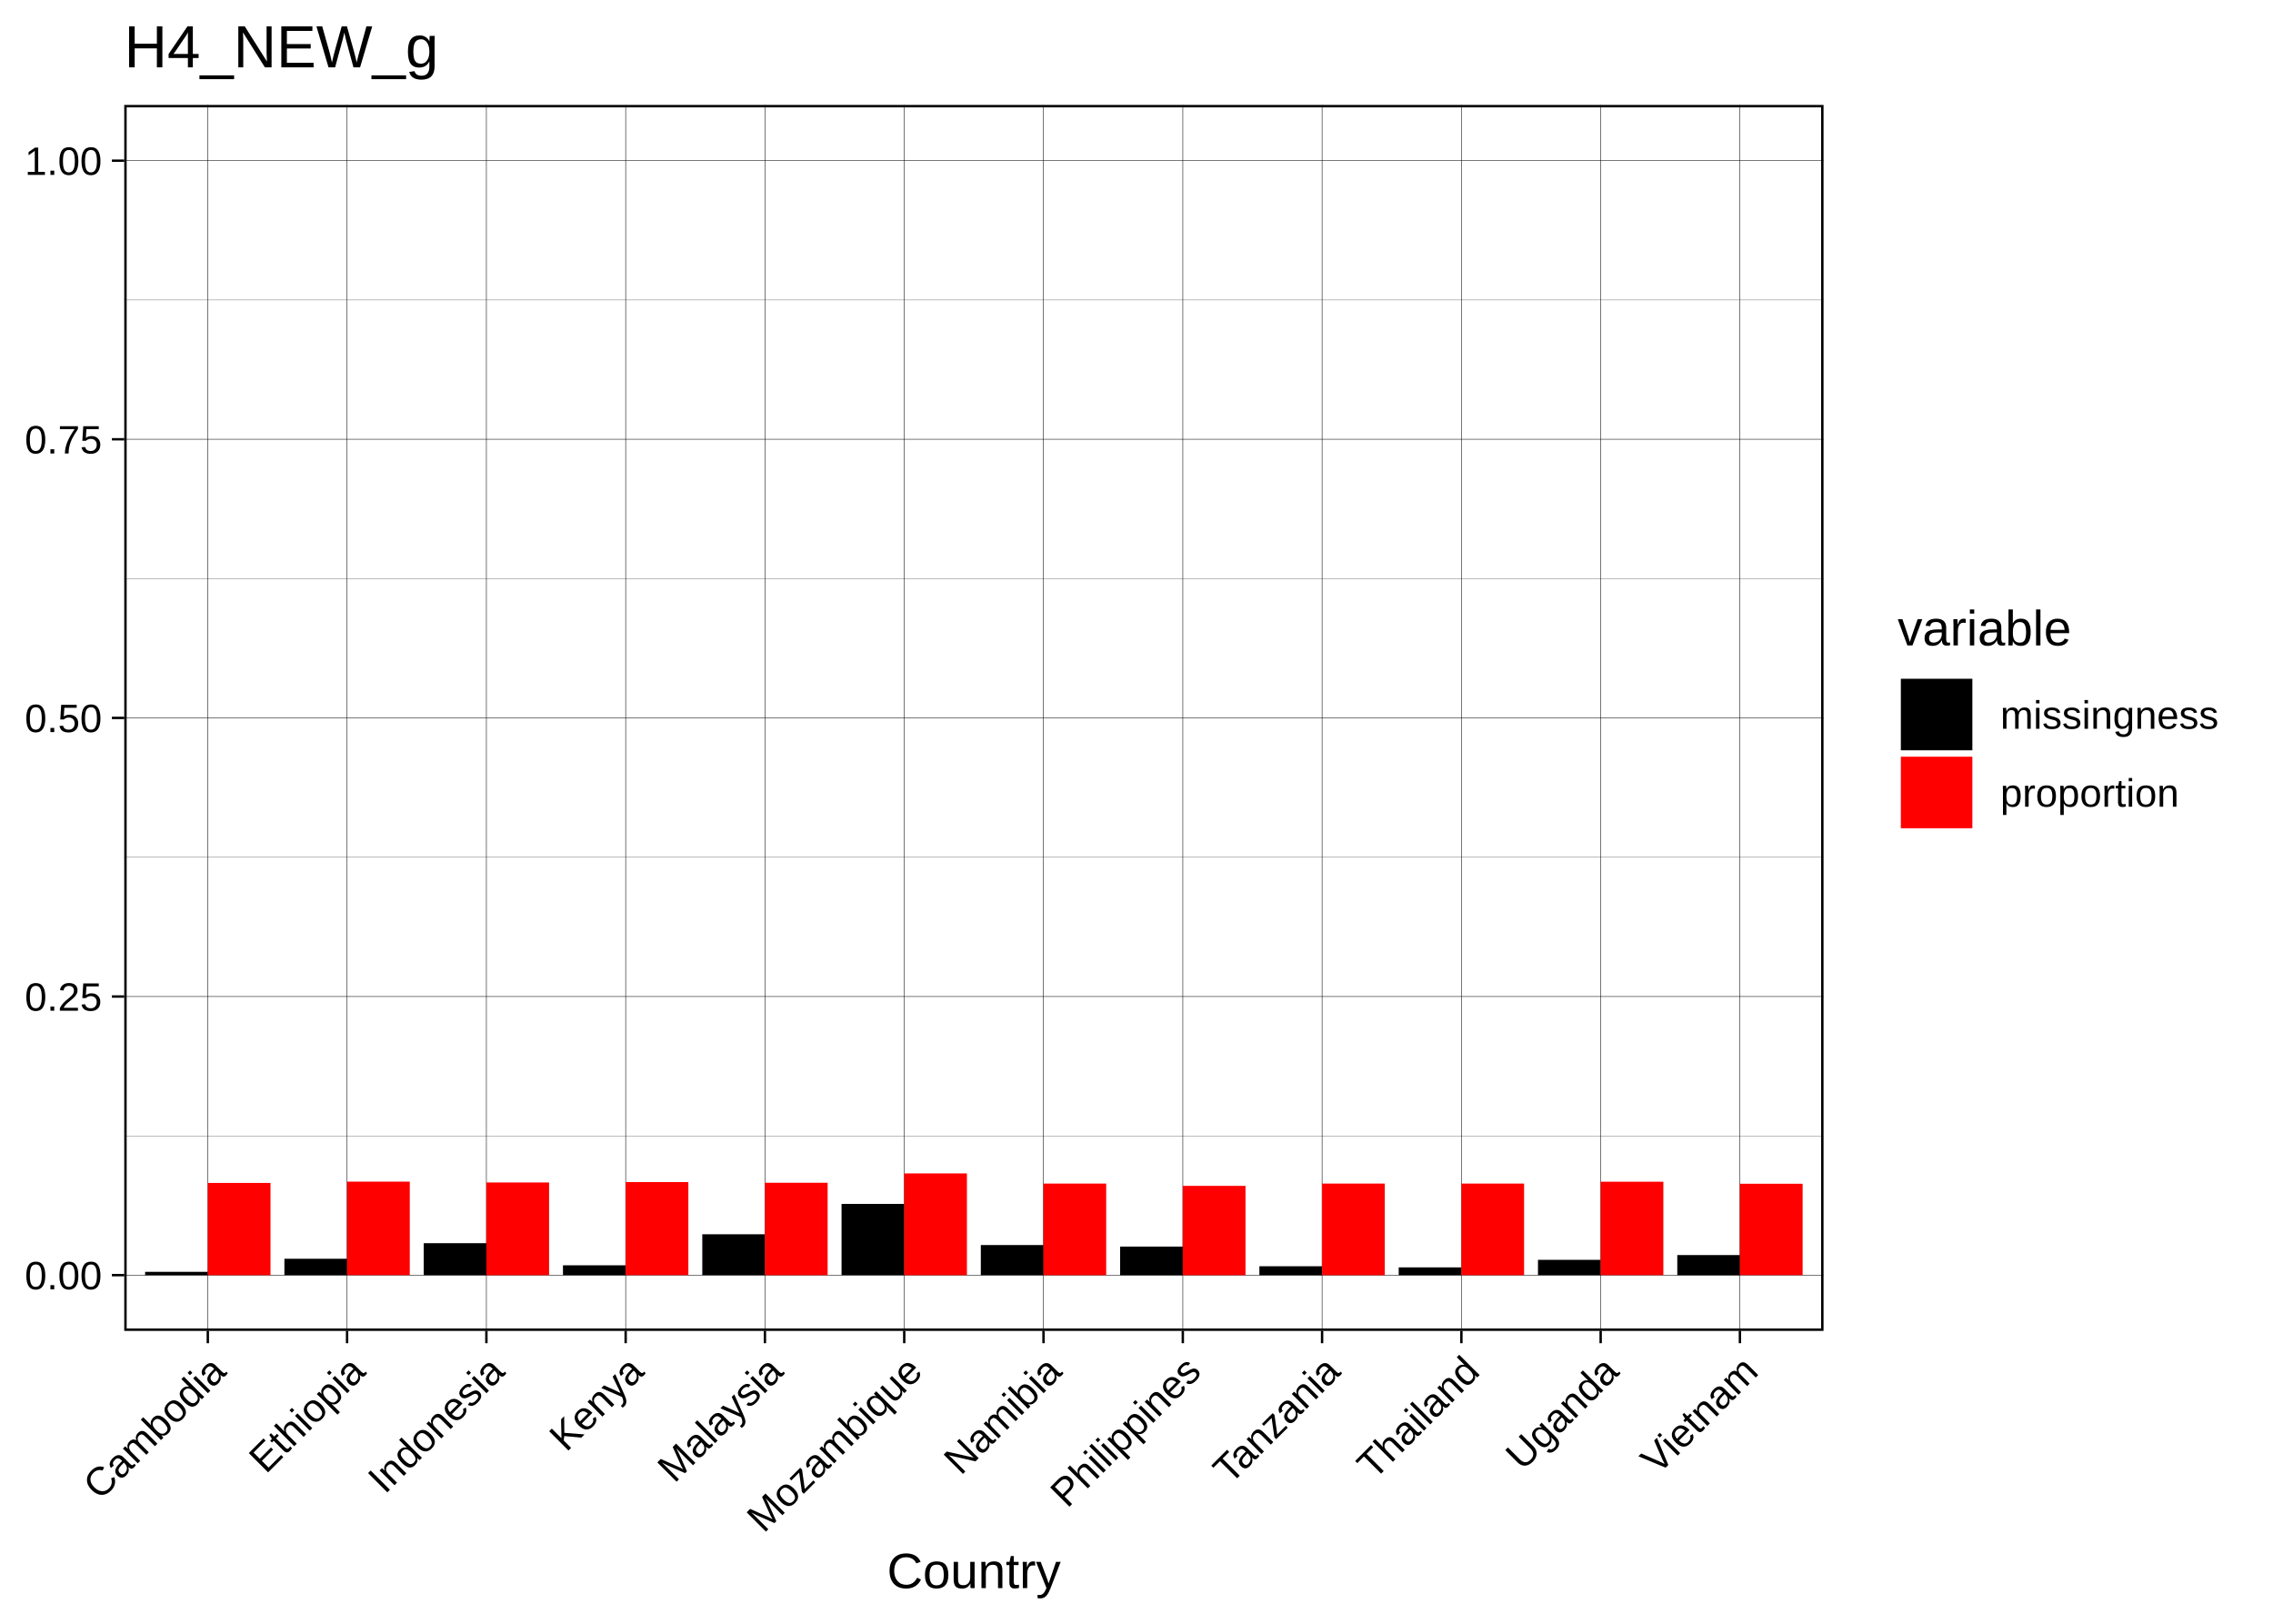
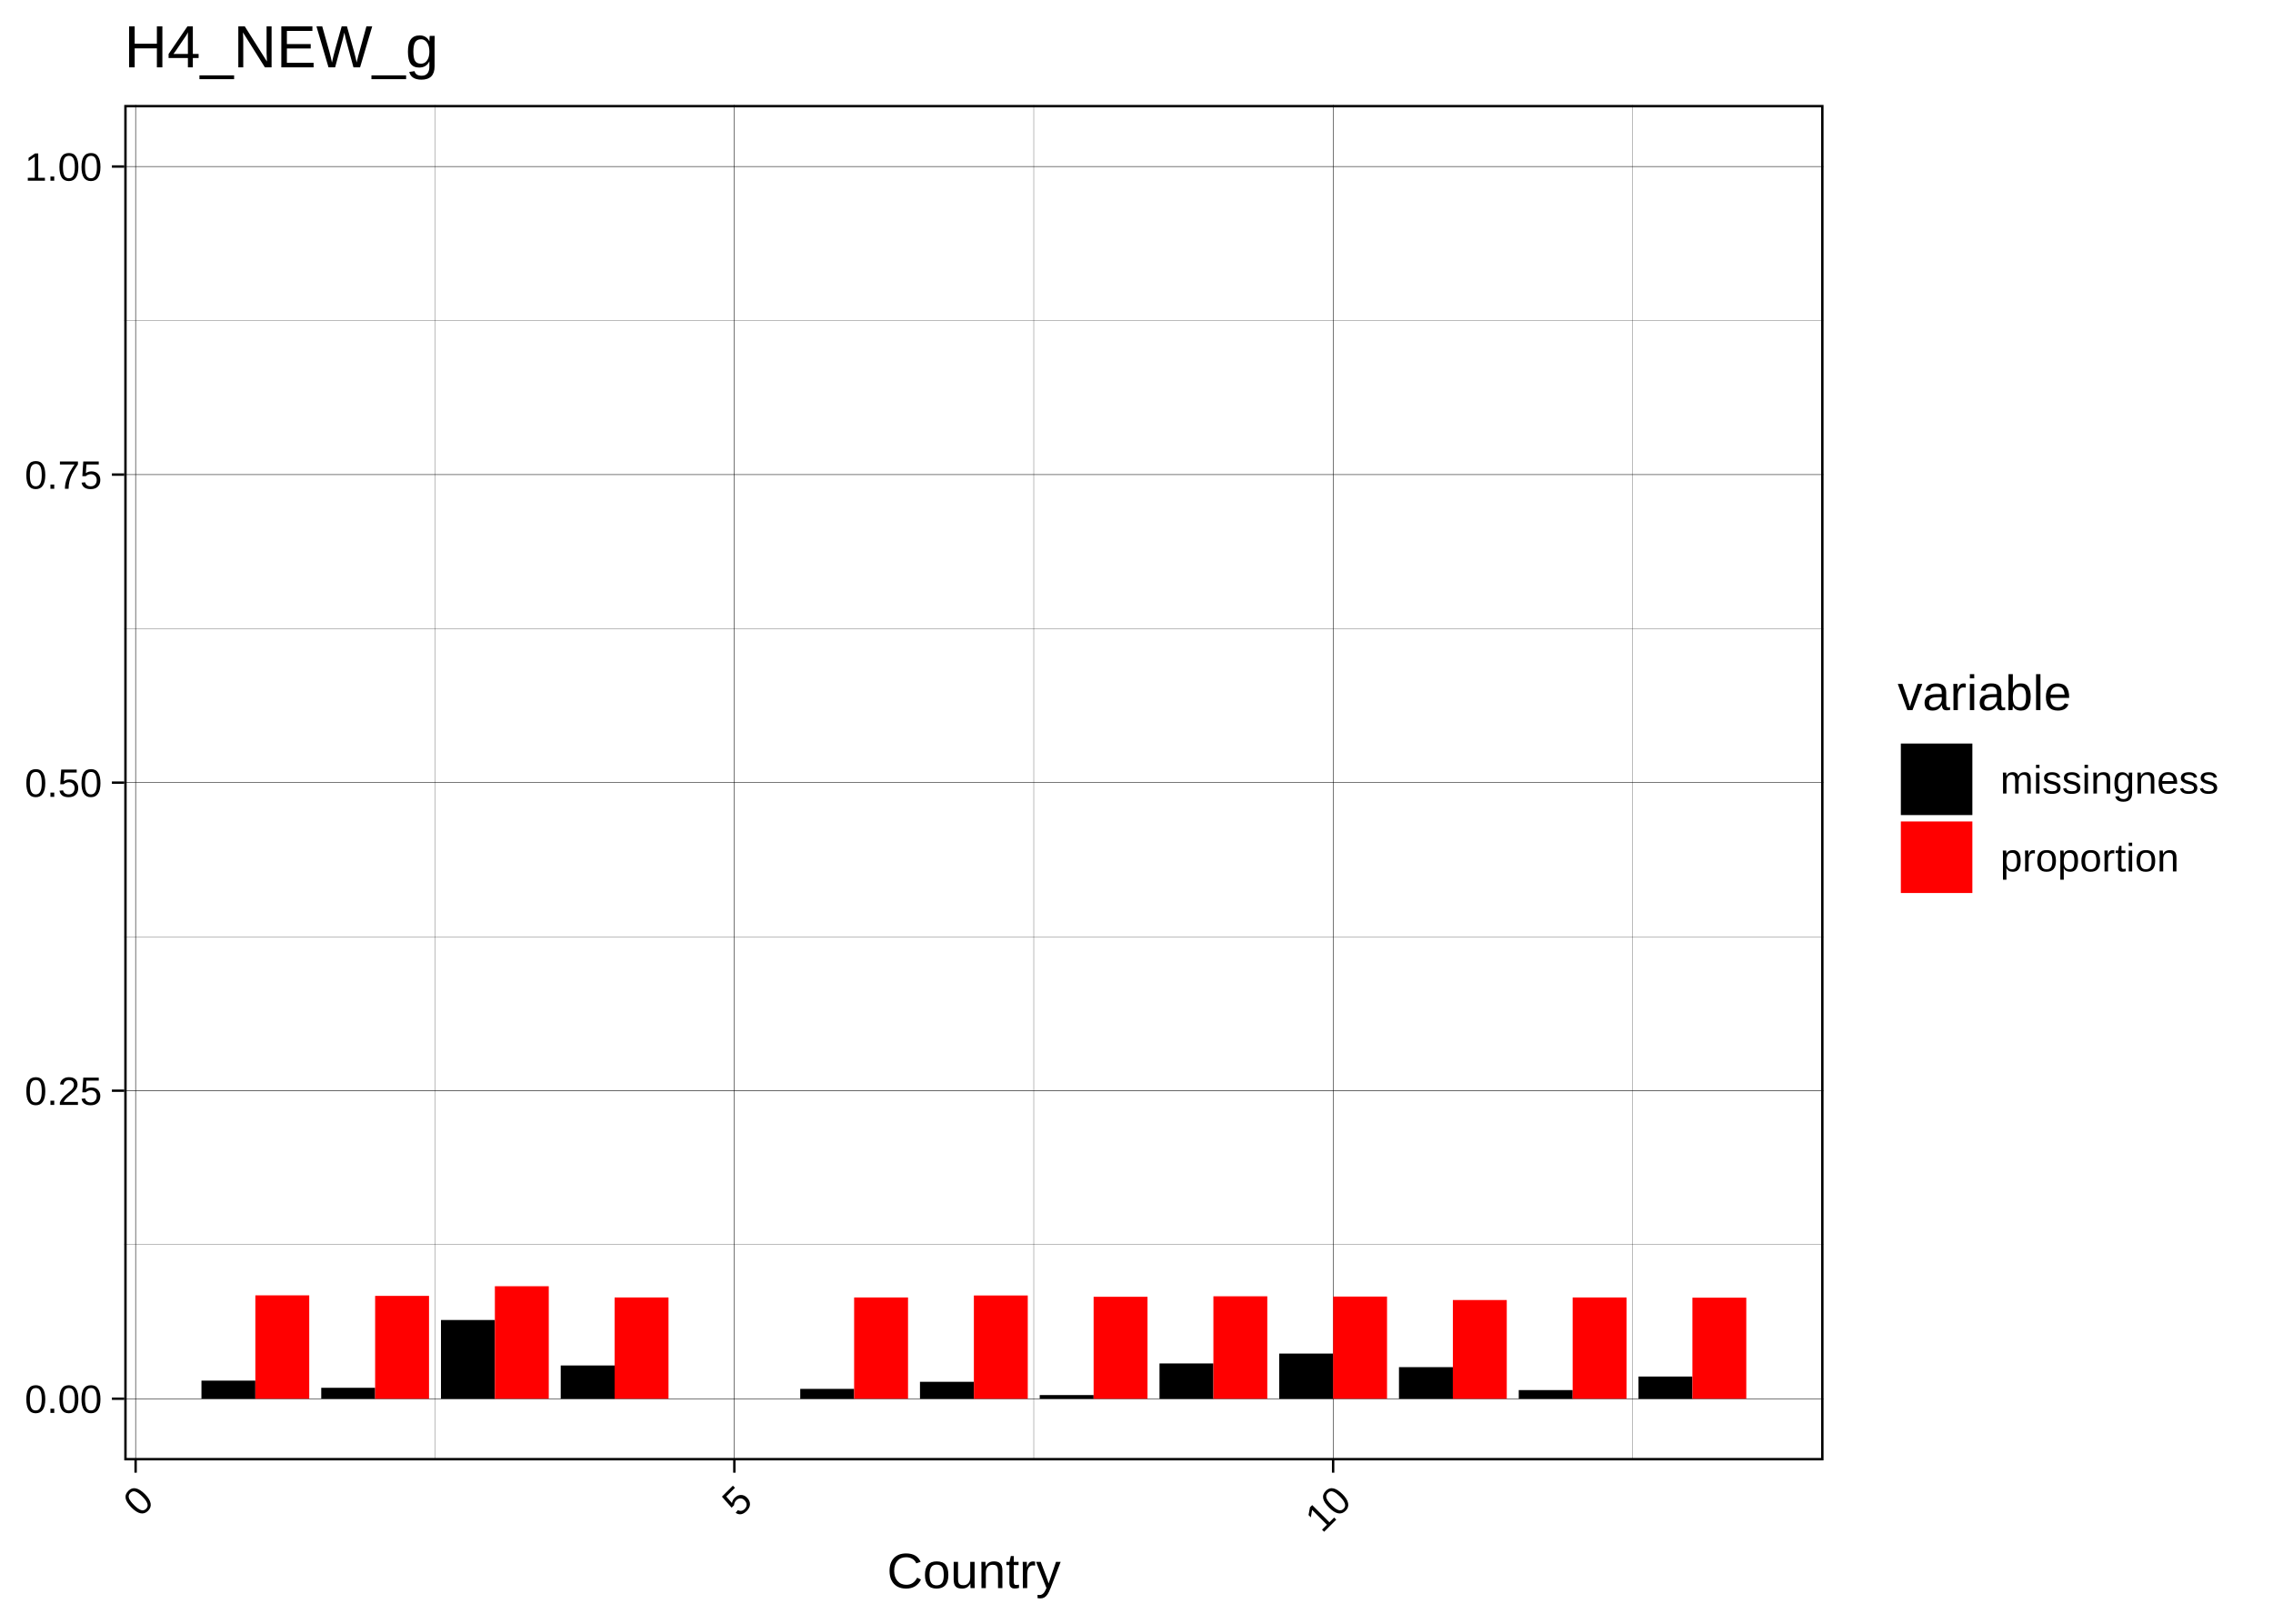
<svg xmlns="http://www.w3.org/2000/svg" class="svglite" width="504.00pt" height="360.00pt" viewBox="0 0 504.00 360.00">
  <defs>
    <style type="text/css">
    .svglite line, .svglite polyline, .svglite polygon, .svglite path, .svglite rect, .svglite circle {
      fill: none;
      stroke: #000000;
      stroke-linecap: round;
      stroke-linejoin: round;
      stroke-miterlimit: 10.00;
    }
    .svglite text {
      white-space: pre;
    }
  </style>
  </defs>
  <rect width="100%" height="100%" style="stroke: none; fill: #FFFFFF;" />
  <defs>
    <clipPath id="cpMC4wMHw1MDQuMDB8MC4wMHwzNjAuMDA=">
      <rect x="0.00" y="0.00" width="504.00" height="360.00" />
    </clipPath>
  </defs>
  <g clip-path="url(#cpMC4wMHw1MDQuMDB8MC4wMHwzNjAuMDA=)">
    <rect x="0" y="0.00" width="504.00" height="360.00" style="stroke-width: 1.07; stroke: #FFFFFF; fill: #FFFFFF;" />
  </g>
  <defs>
-     <clipPath id="cpMjcuNTV8NDA0LjMzfDIzLjI3fDI5NS4wNw==">
-       <rect x="27.55" y="23.27" width="376.79" height="271.80" />
+     <clipPath id="cpMjcuNTV8NDA0LjMzfDIzLjI3fDMyMy43Nw==">
+       <rect x="27.55" y="23.27" width="376.79" height="300.51" />
    </clipPath>
  </defs>
-   <g clip-path="url(#cpMjcuNTV8NDA0LjMzfDIzLjI3fDI5NS4wNw==)">
-     <rect x="27.55" y="23.27" width="376.79" height="271.80" style="stroke-width: 1.07; stroke: none; fill: #FFFFFF;" />
-     <polyline points="27.55,251.83 404.33,251.83 " style="stroke-width: 0.053; stroke-linecap: butt;" />
-     <polyline points="27.55,190.05 404.33,190.05 " style="stroke-width: 0.053; stroke-linecap: butt;" />
-     <polyline points="27.55,128.28 404.33,128.28 " style="stroke-width: 0.053; stroke-linecap: butt;" />
-     <polyline points="27.55,66.51 404.33,66.51 " style="stroke-width: 0.053; stroke-linecap: butt;" />
-     <polyline points="27.55,282.71 404.33,282.71 " style="stroke-width: 0.11; stroke-linecap: butt;" />
-     <polyline points="27.55,220.94 404.33,220.94 " style="stroke-width: 0.11; stroke-linecap: butt;" />
-     <polyline points="27.55,159.17 404.33,159.17 " style="stroke-width: 0.11; stroke-linecap: butt;" />
-     <polyline points="27.55,97.39 404.33,97.39 " style="stroke-width: 0.11; stroke-linecap: butt;" />
-     <polyline points="27.55,35.62 404.33,35.62 " style="stroke-width: 0.11; stroke-linecap: butt;" />
-     <polyline points="46.08,295.07 46.08,23.27 " style="stroke-width: 0.11; stroke-linecap: butt;" />
-     <polyline points="76.96,295.07 76.96,23.27 " style="stroke-width: 0.11; stroke-linecap: butt;" />
-     <polyline points="107.85,295.07 107.85,23.27 " style="stroke-width: 0.11; stroke-linecap: butt;" />
-     <polyline points="138.73,295.07 138.73,23.27 " style="stroke-width: 0.11; stroke-linecap: butt;" />
-     <polyline points="169.61,295.07 169.61,23.27 " style="stroke-width: 0.11; stroke-linecap: butt;" />
-     <polyline points="200.50,295.07 200.50,23.27 " style="stroke-width: 0.11; stroke-linecap: butt;" />
-     <polyline points="231.38,295.07 231.38,23.27 " style="stroke-width: 0.11; stroke-linecap: butt;" />
-     <polyline points="262.27,295.07 262.27,23.27 " style="stroke-width: 0.11; stroke-linecap: butt;" />
-     <polyline points="293.15,295.07 293.15,23.27 " style="stroke-width: 0.11; stroke-linecap: butt;" />
-     <polyline points="324.04,295.07 324.04,23.27 " style="stroke-width: 0.11; stroke-linecap: butt;" />
-     <polyline points="354.92,295.07 354.92,23.27 " style="stroke-width: 0.11; stroke-linecap: butt;" />
-     <polyline points="385.80,295.07 385.80,23.27 " style="stroke-width: 0.11; stroke-linecap: butt;" />
-     <rect x="63.06" y="279.08" width="13.90" height="3.63" style="stroke-width: 1.07; stroke: none; stroke-linecap: butt; stroke-linejoin: miter; fill: #000000;" />
-     <rect x="124.83" y="280.53" width="13.90" height="2.19" style="stroke-width: 1.07; stroke: none; stroke-linecap: butt; stroke-linejoin: miter; fill: #000000;" />
-     <rect x="186.60" y="266.92" width="13.90" height="15.79" style="stroke-width: 1.07; stroke: none; stroke-linecap: butt; stroke-linejoin: miter; fill: #000000;" />
-     <rect x="217.48" y="276.04" width="13.90" height="6.67" style="stroke-width: 1.07; stroke: none; stroke-linecap: butt; stroke-linejoin: miter; fill: #000000;" />
-     <rect x="279.25" y="280.74" width="13.90" height="1.98" style="stroke-width: 1.07; stroke: none; stroke-linecap: butt; stroke-linejoin: miter; fill: #000000;" />
-     <rect x="341.02" y="279.32" width="13.90" height="3.39" style="stroke-width: 1.07; stroke: none; stroke-linecap: butt; stroke-linejoin: miter; fill: #000000;" />
-     <rect x="32.18" y="281.98" width="13.90" height="0.74" style="stroke-width: 1.07; stroke: none; stroke-linecap: butt; stroke-linejoin: miter; fill: #000000;" />
-     <rect x="93.95" y="275.63" width="13.90" height="7.08" style="stroke-width: 1.07; stroke: none; stroke-linecap: butt; stroke-linejoin: miter; fill: #000000;" />
-     <rect x="155.72" y="273.65" width="13.90" height="9.06" style="stroke-width: 1.07; stroke: none; stroke-linecap: butt; stroke-linejoin: miter; fill: #000000;" />
-     <rect x="248.37" y="276.38" width="13.90" height="6.34" style="stroke-width: 1.07; stroke: none; stroke-linecap: butt; stroke-linejoin: miter; fill: #000000;" />
-     <rect x="310.14" y="280.99" width="13.90" height="1.73" style="stroke-width: 1.07; stroke: none; stroke-linecap: butt; stroke-linejoin: miter; fill: #000000;" />
-     <rect x="371.91" y="278.26" width="13.90" height="4.46" style="stroke-width: 1.07; stroke: none; stroke-linecap: butt; stroke-linejoin: miter; fill: #000000;" />
-     <rect x="76.96" y="261.98" width="13.90" height="20.73" style="stroke-width: 1.07; stroke: none; stroke-linecap: butt; stroke-linejoin: miter; fill: #FF0000;" />
-     <rect x="138.73" y="262.08" width="13.90" height="20.63" style="stroke-width: 1.07; stroke: none; stroke-linecap: butt; stroke-linejoin: miter; fill: #FF0000;" />
-     <rect x="200.50" y="260.16" width="13.90" height="22.56" style="stroke-width: 1.07; stroke: none; stroke-linecap: butt; stroke-linejoin: miter; fill: #FF0000;" />
-     <rect x="231.38" y="262.41" width="13.90" height="20.31" style="stroke-width: 1.07; stroke: none; stroke-linecap: butt; stroke-linejoin: miter; fill: #FF0000;" />
-     <rect x="293.15" y="262.41" width="13.90" height="20.31" style="stroke-width: 1.07; stroke: none; stroke-linecap: butt; stroke-linejoin: miter; fill: #FF0000;" />
-     <rect x="354.92" y="262.00" width="13.90" height="20.71" style="stroke-width: 1.07; stroke: none; stroke-linecap: butt; stroke-linejoin: miter; fill: #FF0000;" />
-     <rect x="46.08" y="262.27" width="13.90" height="20.45" style="stroke-width: 1.07; stroke: none; stroke-linecap: butt; stroke-linejoin: miter; fill: #FF0000;" />
-     <rect x="107.85" y="262.17" width="13.90" height="20.55" style="stroke-width: 1.07; stroke: none; stroke-linecap: butt; stroke-linejoin: miter; fill: #FF0000;" />
-     <rect x="169.61" y="262.23" width="13.90" height="20.49" style="stroke-width: 1.07; stroke: none; stroke-linecap: butt; stroke-linejoin: miter; fill: #FF0000;" />
-     <rect x="262.27" y="262.92" width="13.90" height="19.80" style="stroke-width: 1.07; stroke: none; stroke-linecap: butt; stroke-linejoin: miter; fill: #FF0000;" />
-     <rect x="324.04" y="262.41" width="13.90" height="20.31" style="stroke-width: 1.07; stroke: none; stroke-linecap: butt; stroke-linejoin: miter; fill: #FF0000;" />
-     <rect x="385.80" y="262.45" width="13.90" height="20.26" style="stroke-width: 1.07; stroke: none; stroke-linecap: butt; stroke-linejoin: miter; fill: #FF0000;" />
-     <rect x="27.55" y="23.27" width="376.79" height="271.80" style="stroke-width: 1.07;" />
+   <g clip-path="url(#cpMjcuNTV8NDA0LjMzfDIzLjI3fDMyMy43Nw==)">
+     <rect x="27.55" y="23.27" width="376.79" height="300.51" style="stroke-width: 1.07; stroke: none; fill: #FFFFFF;" />
+     <polyline points="27.55,275.97 404.33,275.97 " style="stroke-width: 0.053; stroke-linecap: butt;" />
+     <polyline points="27.55,207.67 404.33,207.67 " style="stroke-width: 0.053; stroke-linecap: butt;" />
+     <polyline points="27.55,139.37 404.33,139.37 " style="stroke-width: 0.053; stroke-linecap: butt;" />
+     <polyline points="27.55,71.07 404.33,71.07 " style="stroke-width: 0.053; stroke-linecap: butt;" />
+     <polyline points="96.45,323.77 96.45,23.27 " style="stroke-width: 0.053; stroke-linecap: butt;" />
+     <polyline points="229.22,323.77 229.22,23.27 " style="stroke-width: 0.053; stroke-linecap: butt;" />
+     <polyline points="361.98,323.77 361.98,23.27 " style="stroke-width: 0.053; stroke-linecap: butt;" />
+     <polyline points="27.55,310.11 404.33,310.11 " style="stroke-width: 0.11; stroke-linecap: butt;" />
+     <polyline points="27.55,241.82 404.33,241.82 " style="stroke-width: 0.11; stroke-linecap: butt;" />
+     <polyline points="27.55,173.52 404.33,173.52 " style="stroke-width: 0.11; stroke-linecap: butt;" />
+     <polyline points="27.55,105.22 404.33,105.22 " style="stroke-width: 0.11; stroke-linecap: butt;" />
+     <polyline points="27.55,36.92 404.33,36.92 " style="stroke-width: 0.11; stroke-linecap: butt;" />
+     <polyline points="30.07,323.77 30.07,23.27 " style="stroke-width: 0.11; stroke-linecap: butt;" />
+     <polyline points="162.83,323.77 162.83,23.27 " style="stroke-width: 0.11; stroke-linecap: butt;" />
+     <polyline points="295.60,323.77 295.60,23.27 " style="stroke-width: 0.11; stroke-linecap: butt;" />
+     <rect x="44.67" y="306.10" width="11.95" height="4.01" style="stroke-width: 1.07; stroke: none; stroke-linecap: butt; stroke-linejoin: miter; fill: #000000;" />
+     <rect x="71.23" y="307.69" width="11.95" height="2.42" style="stroke-width: 1.07; stroke: none; stroke-linecap: butt; stroke-linejoin: miter; fill: #000000;" />
+     <rect x="97.78" y="292.66" width="11.95" height="17.46" style="stroke-width: 1.07; stroke: none; stroke-linecap: butt; stroke-linejoin: miter; fill: #000000;" />
+     <rect x="124.33" y="302.74" width="11.95" height="7.38" style="stroke-width: 1.07; stroke: none; stroke-linecap: butt; stroke-linejoin: miter; fill: #000000;" />
+     <rect x="177.44" y="307.93" width="11.95" height="2.19" style="stroke-width: 1.07; stroke: none; stroke-linecap: butt; stroke-linejoin: miter; fill: #000000;" />
+     <rect x="203.99" y="306.36" width="11.95" height="3.75" style="stroke-width: 1.07; stroke: none; stroke-linecap: butt; stroke-linejoin: miter; fill: #000000;" />
+     <rect x="230.54" y="309.30" width="11.95" height="0.81" style="stroke-width: 1.07; stroke: none; stroke-linecap: butt; stroke-linejoin: miter; fill: #000000;" />
+     <rect x="257.10" y="302.29" width="11.95" height="7.83" style="stroke-width: 1.07; stroke: none; stroke-linecap: butt; stroke-linejoin: miter; fill: #000000;" />
+     <rect x="283.65" y="300.10" width="11.95" height="10.02" style="stroke-width: 1.07; stroke: none; stroke-linecap: butt; stroke-linejoin: miter; fill: #000000;" />
+     <rect x="310.20" y="303.11" width="11.95" height="7.00" style="stroke-width: 1.07; stroke: none; stroke-linecap: butt; stroke-linejoin: miter; fill: #000000;" />
+     <rect x="336.76" y="308.20" width="11.95" height="1.91" style="stroke-width: 1.07; stroke: none; stroke-linecap: butt; stroke-linejoin: miter; fill: #000000;" />
+     <rect x="363.31" y="305.19" width="11.95" height="4.93" style="stroke-width: 1.07; stroke: none; stroke-linecap: butt; stroke-linejoin: miter; fill: #000000;" />
+     <rect x="56.62" y="287.19" width="11.95" height="22.92" style="stroke-width: 1.07; stroke: none; stroke-linecap: butt; stroke-linejoin: miter; fill: #FF0000;" />
+     <rect x="83.18" y="287.31" width="11.95" height="22.81" style="stroke-width: 1.07; stroke: none; stroke-linecap: butt; stroke-linejoin: miter; fill: #FF0000;" />
+     <rect x="109.73" y="285.17" width="11.95" height="24.94" style="stroke-width: 1.07; stroke: none; stroke-linecap: butt; stroke-linejoin: miter; fill: #FF0000;" />
+     <rect x="136.28" y="287.66" width="11.95" height="22.45" style="stroke-width: 1.07; stroke: none; stroke-linecap: butt; stroke-linejoin: miter; fill: #FF0000;" />
+     <rect x="189.39" y="287.66" width="11.95" height="22.45" style="stroke-width: 1.07; stroke: none; stroke-linecap: butt; stroke-linejoin: miter; fill: #FF0000;" />
+     <rect x="215.94" y="287.22" width="11.95" height="22.90" style="stroke-width: 1.07; stroke: none; stroke-linecap: butt; stroke-linejoin: miter; fill: #FF0000;" />
+     <rect x="242.49" y="287.51" width="11.95" height="22.61" style="stroke-width: 1.07; stroke: none; stroke-linecap: butt; stroke-linejoin: miter; fill: #FF0000;" />
+     <rect x="269.05" y="287.40" width="11.95" height="22.72" style="stroke-width: 1.07; stroke: none; stroke-linecap: butt; stroke-linejoin: miter; fill: #FF0000;" />
+     <rect x="295.60" y="287.46" width="11.95" height="22.65" style="stroke-width: 1.07; stroke: none; stroke-linecap: butt; stroke-linejoin: miter; fill: #FF0000;" />
+     <rect x="322.15" y="288.23" width="11.95" height="21.89" style="stroke-width: 1.07; stroke: none; stroke-linecap: butt; stroke-linejoin: miter; fill: #FF0000;" />
+     <rect x="348.71" y="287.66" width="11.95" height="22.45" style="stroke-width: 1.07; stroke: none; stroke-linecap: butt; stroke-linejoin: miter; fill: #FF0000;" />
+     <rect x="375.26" y="287.71" width="11.95" height="22.40" style="stroke-width: 1.07; stroke: none; stroke-linecap: butt; stroke-linejoin: miter; fill: #FF0000;" />
+     <rect x="27.55" y="23.27" width="376.79" height="300.51" style="stroke-width: 1.07;" />
  </g>
  <g clip-path="url(#cpMC4wMHw1MDQuMDB8MC4wMHwzNjAuMDA=)">
-     <text x="22.62" y="285.86" text-anchor="end" style="font-size: 8.80px; font-family: &quot;Arial&quot;;" textLength="17.14px" lengthAdjust="spacingAndGlyphs">0.00</text>
-     <text x="22.62" y="224.09" text-anchor="end" style="font-size: 8.80px; font-family: &quot;Arial&quot;;" textLength="17.14px" lengthAdjust="spacingAndGlyphs">0.25</text>
-     <text x="22.62" y="162.32" text-anchor="end" style="font-size: 8.80px; font-family: &quot;Arial&quot;;" textLength="17.14px" lengthAdjust="spacingAndGlyphs">0.50</text>
-     <text x="22.62" y="100.54" text-anchor="end" style="font-size: 8.80px; font-family: &quot;Arial&quot;;" textLength="17.14px" lengthAdjust="spacingAndGlyphs">0.75</text>
-     <text x="22.62" y="38.77" text-anchor="end" style="font-size: 8.80px; font-family: &quot;Arial&quot;;" textLength="17.14px" lengthAdjust="spacingAndGlyphs">1.00</text>
-     <polyline points="24.81,282.71 27.55,282.71 " style="stroke-width: 0.53; stroke-linecap: butt;" />
-     <polyline points="24.81,220.94 27.55,220.94 " style="stroke-width: 0.53; stroke-linecap: butt;" />
-     <polyline points="24.81,159.17 27.55,159.17 " style="stroke-width: 0.53; stroke-linecap: butt;" />
-     <polyline points="24.81,97.39 27.55,97.39 " style="stroke-width: 0.53; stroke-linecap: butt;" />
-     <polyline points="24.81,35.62 27.55,35.62 " style="stroke-width: 0.53; stroke-linecap: butt;" />
-     <polyline points="46.08,297.81 46.08,295.07 " style="stroke-width: 0.53; stroke-linecap: butt;" />
-     <polyline points="76.96,297.81 76.96,295.07 " style="stroke-width: 0.53; stroke-linecap: butt;" />
-     <polyline points="107.85,297.81 107.85,295.07 " style="stroke-width: 0.53; stroke-linecap: butt;" />
-     <polyline points="138.73,297.81 138.73,295.07 " style="stroke-width: 0.53; stroke-linecap: butt;" />
-     <polyline points="169.61,297.81 169.61,295.07 " style="stroke-width: 0.53; stroke-linecap: butt;" />
-     <polyline points="200.50,297.81 200.50,295.07 " style="stroke-width: 0.53; stroke-linecap: butt;" />
-     <polyline points="231.38,297.81 231.38,295.07 " style="stroke-width: 0.53; stroke-linecap: butt;" />
-     <polyline points="262.27,297.81 262.27,295.07 " style="stroke-width: 0.53; stroke-linecap: butt;" />
-     <polyline points="293.15,297.81 293.15,295.07 " style="stroke-width: 0.53; stroke-linecap: butt;" />
-     <polyline points="324.04,297.81 324.04,295.07 " style="stroke-width: 0.53; stroke-linecap: butt;" />
-     <polyline points="354.92,297.81 354.92,295.07 " style="stroke-width: 0.53; stroke-linecap: butt;" />
-     <polyline points="385.80,297.81 385.80,295.07 " style="stroke-width: 0.53; stroke-linecap: butt;" />
-     <text transform="translate(50.53,304.46) rotate(-45)" text-anchor="end" style="font-size: 8.80px; font-family: &quot;Arial&quot;;" textLength="40.11px" lengthAdjust="spacingAndGlyphs">Cambodia</text>
-     <text transform="translate(81.42,304.46) rotate(-45)" text-anchor="end" style="font-size: 8.80px; font-family: &quot;Arial&quot;;" textLength="31.80px" lengthAdjust="spacingAndGlyphs">Ethiopia</text>
-     <text transform="translate(112.30,304.46) rotate(-45)" text-anchor="end" style="font-size: 8.80px; font-family: &quot;Arial&quot;;" textLength="38.17px" lengthAdjust="spacingAndGlyphs">Indonesia</text>
-     <text transform="translate(143.18,304.46) rotate(-45)" text-anchor="end" style="font-size: 8.80px; font-family: &quot;Arial&quot;;" textLength="24.96px" lengthAdjust="spacingAndGlyphs">Kenya</text>
-     <text transform="translate(174.07,304.46) rotate(-45)" text-anchor="end" style="font-size: 8.80px; font-family: &quot;Arial&quot;;" textLength="34.72px" lengthAdjust="spacingAndGlyphs">Malaysia</text>
-     <text transform="translate(204.95,304.46) rotate(-45)" text-anchor="end" style="font-size: 8.80px; font-family: &quot;Arial&quot;;" textLength="50.39px" lengthAdjust="spacingAndGlyphs">Mozambique</text>
-     <text transform="translate(235.84,304.46) rotate(-45)" text-anchor="end" style="font-size: 8.80px; font-family: &quot;Arial&quot;;" textLength="32.27px" lengthAdjust="spacingAndGlyphs">Namibia</text>
-     <text transform="translate(266.72,304.46) rotate(-45)" text-anchor="end" style="font-size: 8.80px; font-family: &quot;Arial&quot;;" textLength="42.55px" lengthAdjust="spacingAndGlyphs">Philippines</text>
-     <text transform="translate(297.61,304.46) rotate(-45)" text-anchor="end" style="font-size: 8.80px; font-family: &quot;Arial&quot;;" textLength="35.23px" lengthAdjust="spacingAndGlyphs">Tanzania</text>
-     <text transform="translate(328.49,304.46) rotate(-45)" text-anchor="end" style="font-size: 8.80px; font-family: &quot;Arial&quot;;" textLength="33.75px" lengthAdjust="spacingAndGlyphs">Thailand</text>
-     <text transform="translate(359.37,304.46) rotate(-45)" text-anchor="end" style="font-size: 8.80px; font-family: &quot;Arial&quot;;" textLength="30.83px" lengthAdjust="spacingAndGlyphs">Uganda</text>
-     <text transform="translate(390.26,304.46) rotate(-45)" text-anchor="end" style="font-size: 8.80px; font-family: &quot;Arial&quot;;" textLength="32.13px" lengthAdjust="spacingAndGlyphs">Vietnam</text>
+     <text x="22.62" y="313.26" text-anchor="end" style="font-size: 8.80px; font-family: &quot;Arial&quot;;" textLength="17.14px" lengthAdjust="spacingAndGlyphs">0.00</text>
+     <text x="22.62" y="244.97" text-anchor="end" style="font-size: 8.80px; font-family: &quot;Arial&quot;;" textLength="17.14px" lengthAdjust="spacingAndGlyphs">0.25</text>
+     <text x="22.62" y="176.67" text-anchor="end" style="font-size: 8.80px; font-family: &quot;Arial&quot;;" textLength="17.14px" lengthAdjust="spacingAndGlyphs">0.50</text>
+     <text x="22.62" y="108.37" text-anchor="end" style="font-size: 8.80px; font-family: &quot;Arial&quot;;" textLength="17.14px" lengthAdjust="spacingAndGlyphs">0.75</text>
+     <text x="22.62" y="40.07" text-anchor="end" style="font-size: 8.80px; font-family: &quot;Arial&quot;;" textLength="17.14px" lengthAdjust="spacingAndGlyphs">1.00</text>
+     <polyline points="24.81,310.11 27.55,310.11 " style="stroke-width: 0.53; stroke-linecap: butt;" />
+     <polyline points="24.81,241.82 27.55,241.82 " style="stroke-width: 0.53; stroke-linecap: butt;" />
+     <polyline points="24.81,173.52 27.55,173.52 " style="stroke-width: 0.53; stroke-linecap: butt;" />
+     <polyline points="24.81,105.22 27.55,105.22 " style="stroke-width: 0.53; stroke-linecap: butt;" />
+     <polyline points="24.81,36.92 27.55,36.92 " style="stroke-width: 0.53; stroke-linecap: butt;" />
+     <polyline points="30.07,326.51 30.07,323.77 " style="stroke-width: 0.53; stroke-linecap: butt;" />
+     <polyline points="162.83,326.51 162.83,323.77 " style="stroke-width: 0.53; stroke-linecap: butt;" />
+     <polyline points="295.60,326.51 295.60,323.77 " style="stroke-width: 0.53; stroke-linecap: butt;" />
+     <text transform="translate(34.52,333.16) rotate(-45)" text-anchor="end" style="font-size: 8.80px; font-family: &quot;Arial&quot;;" textLength="4.90px" lengthAdjust="spacingAndGlyphs">0</text>
+     <text transform="translate(167.29,333.16) rotate(-45)" text-anchor="end" style="font-size: 8.80px; font-family: &quot;Arial&quot;;" textLength="4.90px" lengthAdjust="spacingAndGlyphs">5</text>
+     <text transform="translate(300.05,333.16) rotate(-45)" text-anchor="end" style="font-size: 8.80px; font-family: &quot;Arial&quot;;" textLength="9.79px" lengthAdjust="spacingAndGlyphs">10</text>
    <text x="215.94" y="352.10" text-anchor="middle" style="font-size: 11.00px; font-family: &quot;Arial&quot;;" textLength="38.53px" lengthAdjust="spacingAndGlyphs">Country</text>
-     <rect x="415.29" y="128.51" width="83.23" height="61.32" style="stroke-width: 1.07; stroke: none; fill: #FFFFFF;" />
-     <text x="420.77" y="143.09" style="font-size: 11.00px; font-family: &quot;Arial&quot;;" textLength="38.53px" lengthAdjust="spacingAndGlyphs">variable</text>
-     <rect x="420.77" y="149.79" width="17.28" height="17.28" style="stroke-width: 1.07; stroke: none; fill: #FFFFFF;" />
-     <rect x="421.48" y="150.49" width="15.86" height="15.86" style="stroke-width: 1.07; stroke: none; stroke-linecap: butt; stroke-linejoin: miter; fill: #000000;" />
-     <rect x="420.77" y="167.07" width="17.28" height="17.28" style="stroke-width: 1.07; stroke: none; fill: #FFFFFF;" />
-     <rect x="421.48" y="167.77" width="15.86" height="15.86" style="stroke-width: 1.07; stroke: none; stroke-linecap: butt; stroke-linejoin: miter; fill: #FF0000;" />
-     <text x="443.53" y="161.58" style="font-size: 8.80px; font-family: &quot;Arial&quot;;" textLength="48.41px" lengthAdjust="spacingAndGlyphs">missingness</text>
-     <text x="443.53" y="178.86" style="font-size: 8.80px; font-family: &quot;Arial&quot;;" textLength="39.64px" lengthAdjust="spacingAndGlyphs">proportion</text>
+     <rect x="415.29" y="142.86" width="83.23" height="61.32" style="stroke-width: 1.07; stroke: none; fill: #FFFFFF;" />
+     <text x="420.77" y="157.44" style="font-size: 11.00px; font-family: &quot;Arial&quot;;" textLength="38.53px" lengthAdjust="spacingAndGlyphs">variable</text>
+     <rect x="420.77" y="164.14" width="17.28" height="17.28" style="stroke-width: 1.07; stroke: none; fill: #FFFFFF;" />
+     <rect x="421.48" y="164.85" width="15.86" height="15.86" style="stroke-width: 1.07; stroke: none; stroke-linecap: butt; stroke-linejoin: miter; fill: #000000;" />
+     <rect x="420.77" y="181.42" width="17.28" height="17.28" style="stroke-width: 1.07; stroke: none; fill: #FFFFFF;" />
+     <rect x="421.48" y="182.13" width="15.86" height="15.86" style="stroke-width: 1.07; stroke: none; stroke-linecap: butt; stroke-linejoin: miter; fill: #FF0000;" />
+     <text x="443.53" y="175.93" style="font-size: 8.80px; font-family: &quot;Arial&quot;;" textLength="48.41px" lengthAdjust="spacingAndGlyphs">missingness</text>
+     <text x="443.53" y="193.21" style="font-size: 8.80px; font-family: &quot;Arial&quot;;" textLength="39.64px" lengthAdjust="spacingAndGlyphs">proportion</text>
    <text x="27.55" y="14.93" style="font-size: 13.20px; font-family: &quot;Arial&quot;;" textLength="69.65px" lengthAdjust="spacingAndGlyphs">H4_NEW_g</text>
  </g>
</svg>
